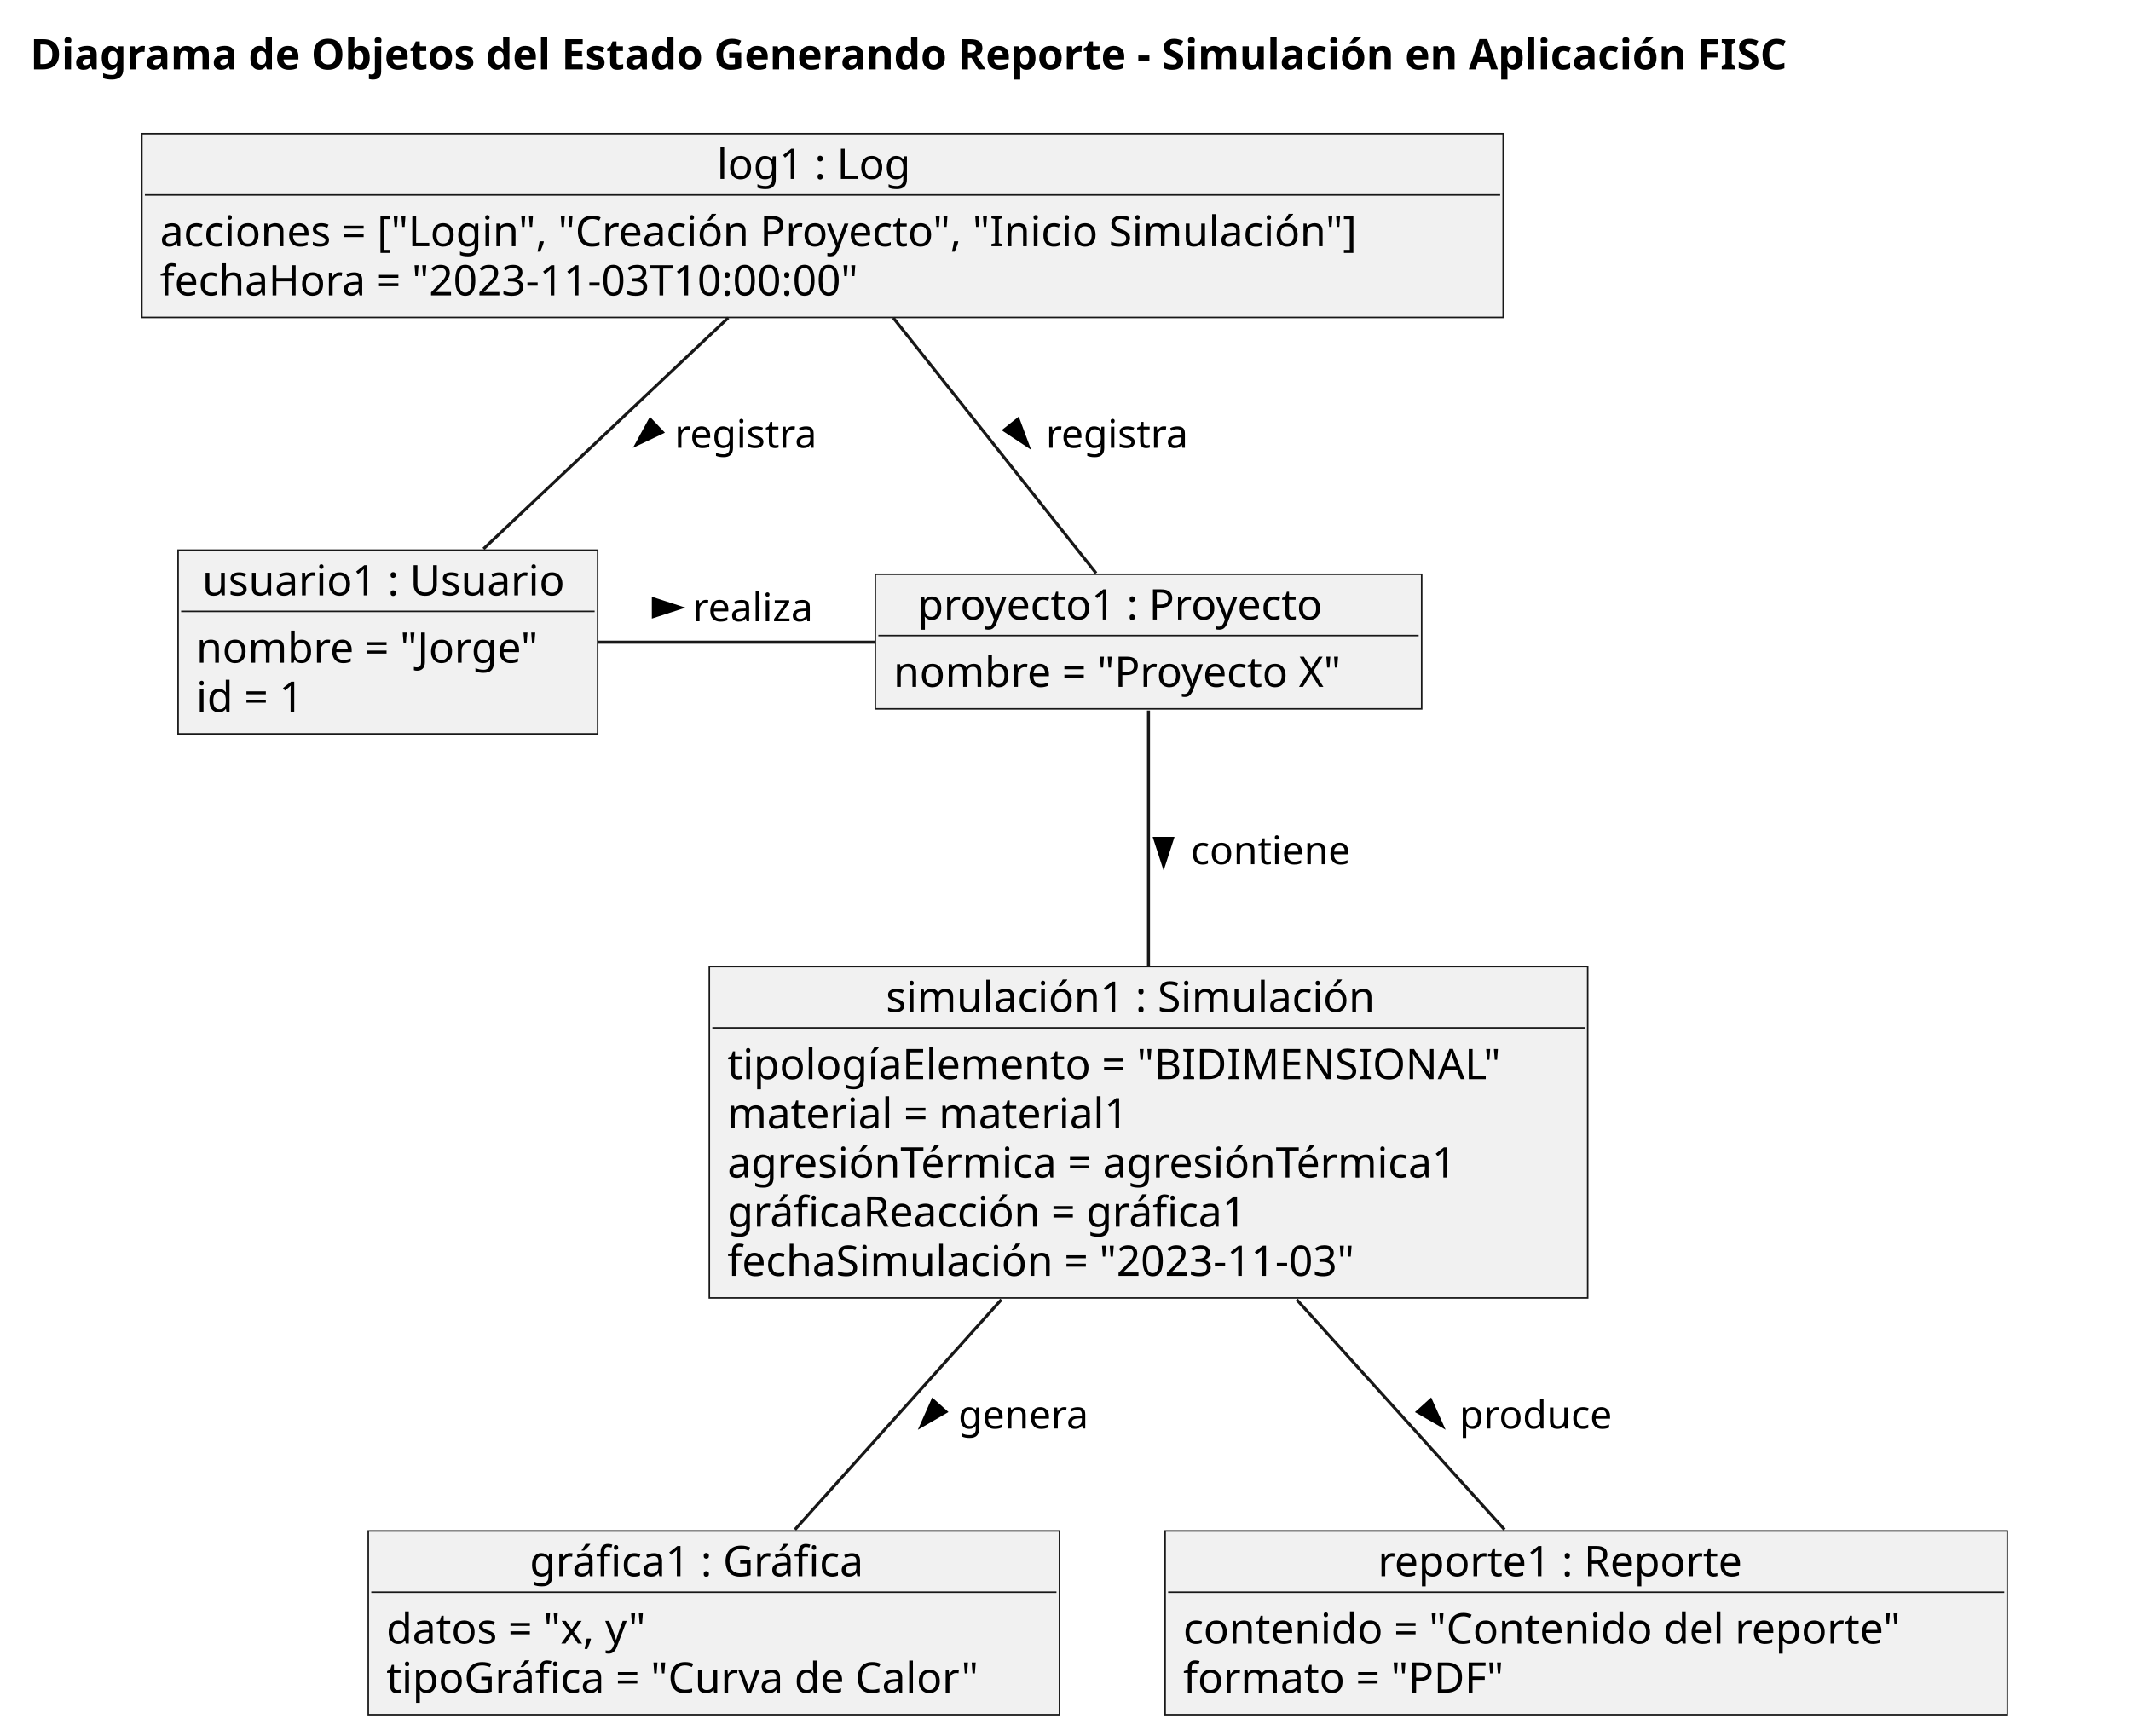
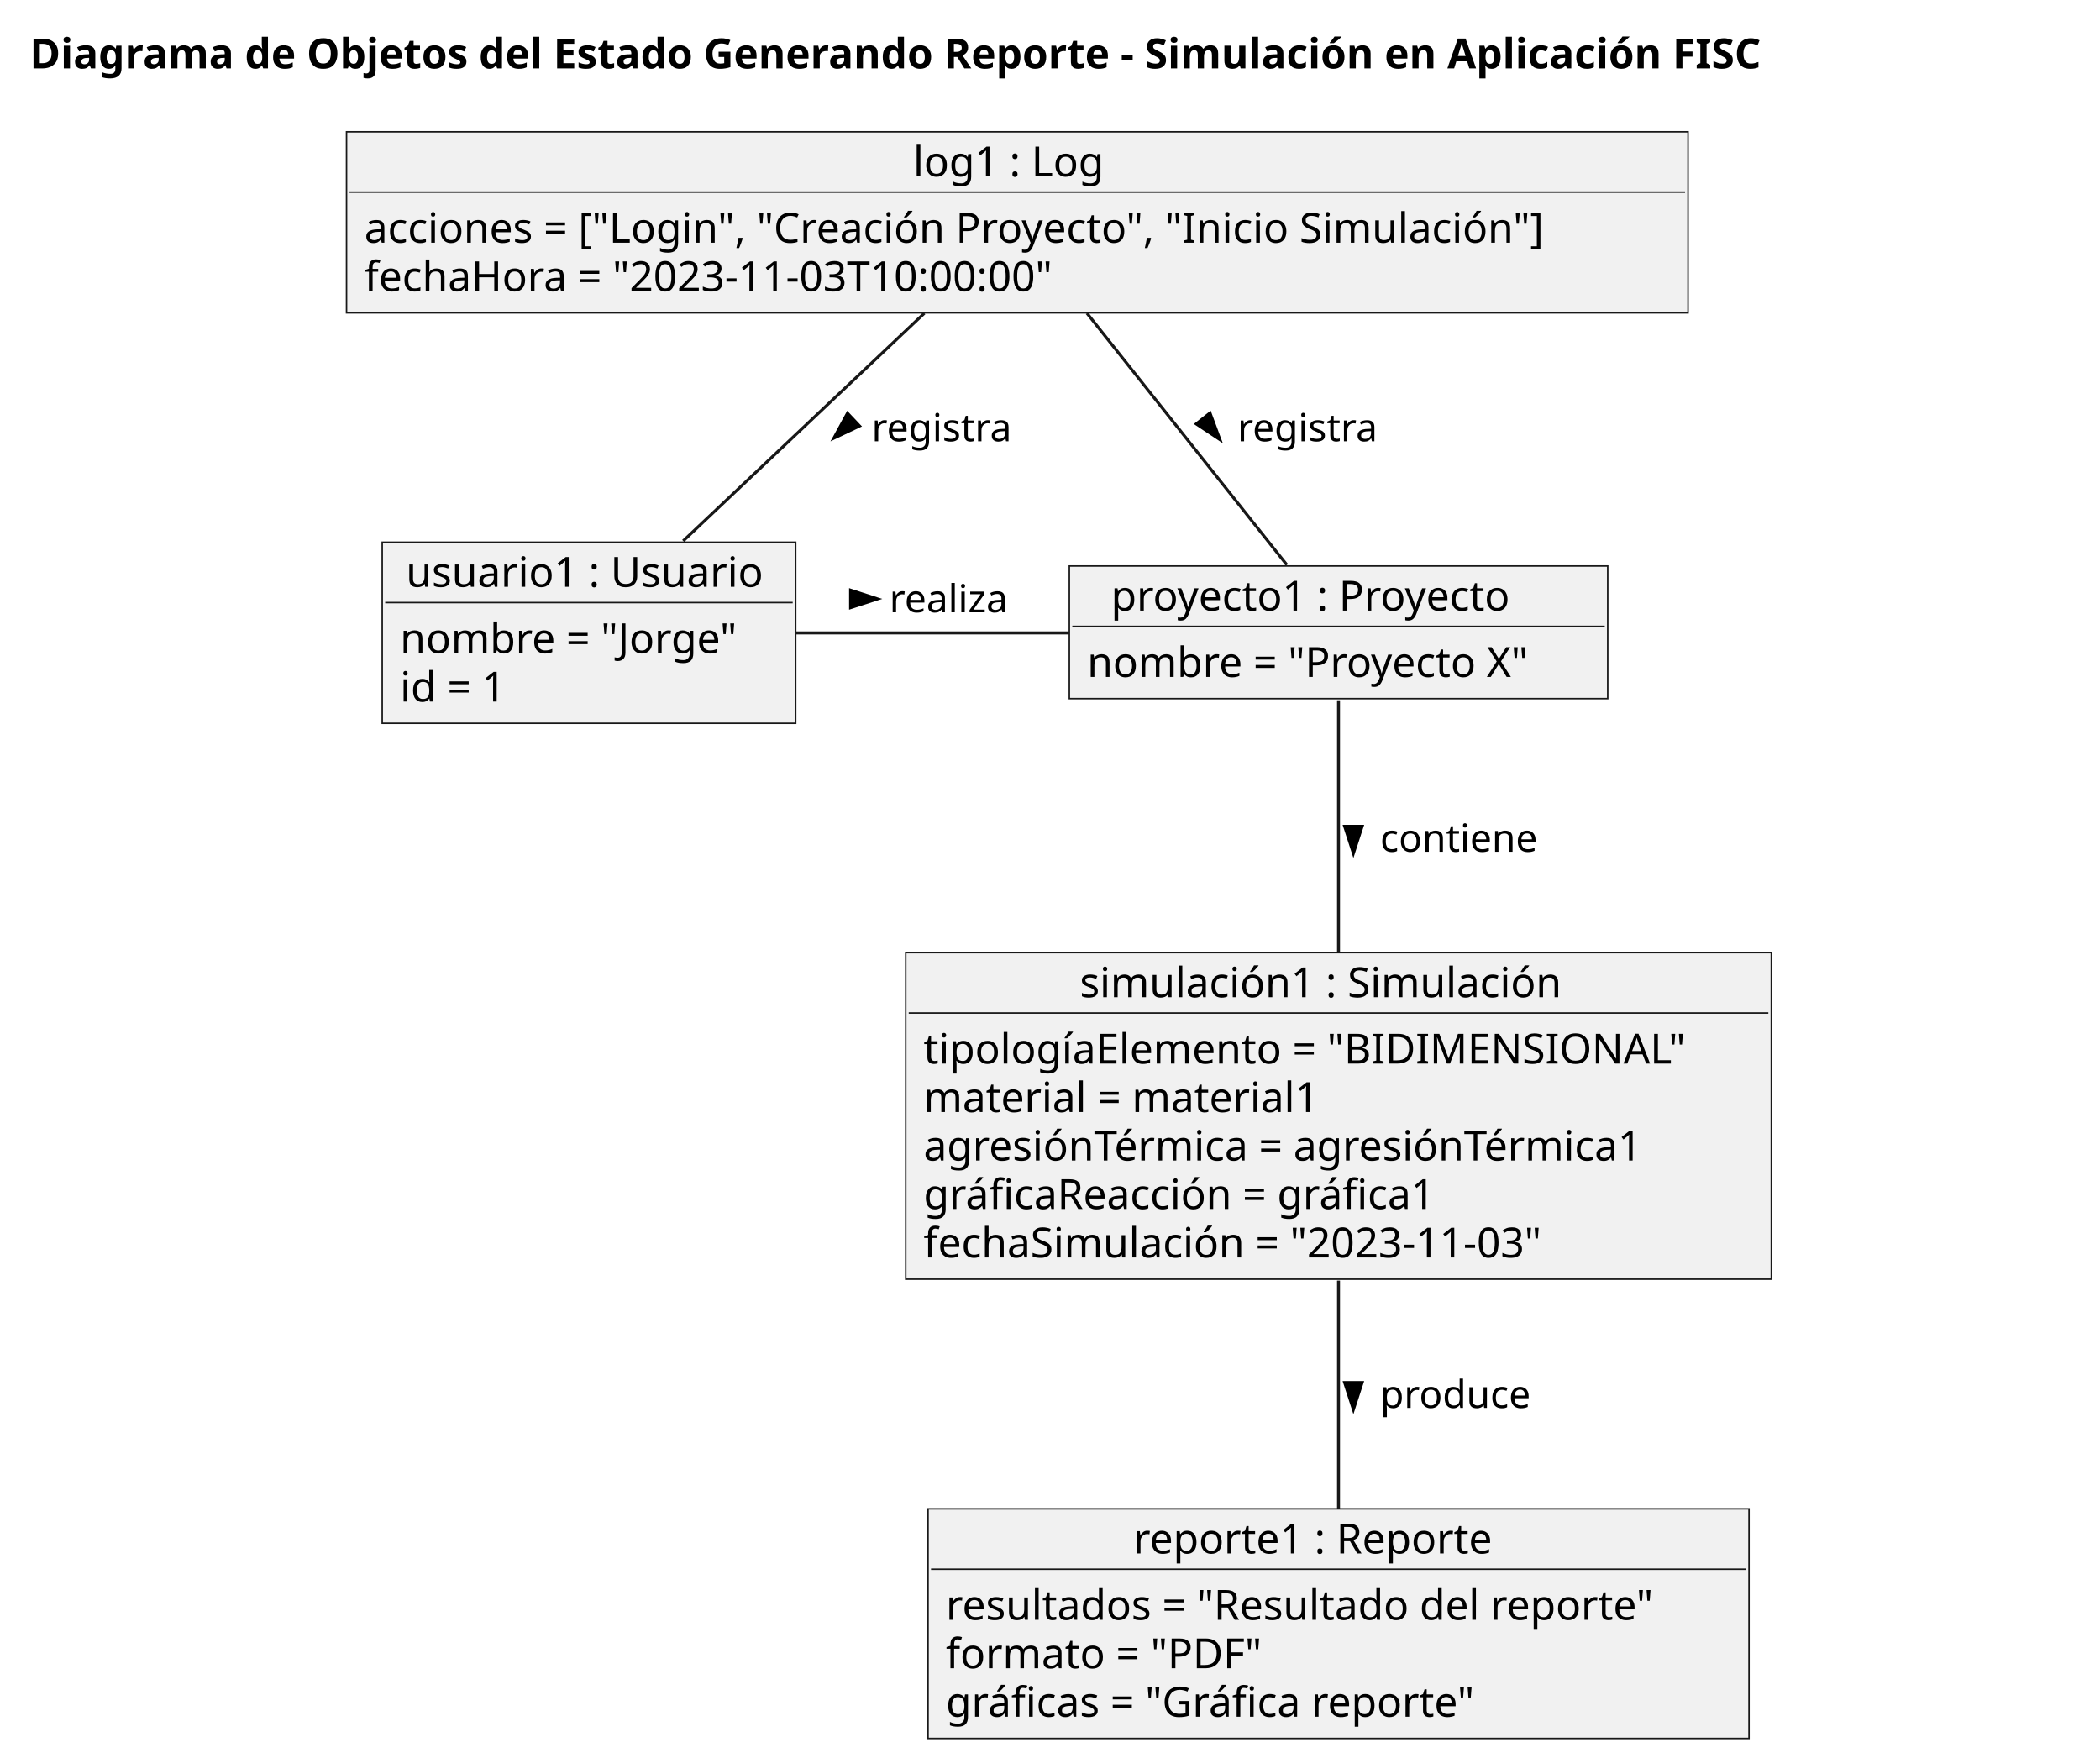
- <svg xmlns="http://www.w3.org/2000/svg" contentStyleType="text/css" height="575px" preserveAspectRatio="none" style="width:706px;height:575px;background:#FFFFFF;" version="1.1" viewBox="0 0 706 575" width="706px" zoomAndPan="magnify">
+ <svg xmlns="http://www.w3.org/2000/svg" contentStyleType="text/css" height="591px" preserveAspectRatio="none" style="width:706px;height:591px;background:#FFFFFF;" version="1.1" viewBox="0 0 706 591" width="706px" zoomAndPan="magnify">
  <defs />
  <g>
    <text fill="#000000" font-family="sans-serif" font-size="14" font-weight="bold" lengthAdjust="spacing" textLength="678" x="10" y="22.995">Diagrama de Objetos del Estado Generando Reporte - Simulación en Aplicación FISC</text>
    <g id="elem_usuario1">
-       <rect fill="#F1F1F1" height="60.891" style="stroke:#181818;stroke-width:0.5;" width="139" x="59" y="182.297" />
-       <text fill="#000000" font-family="sans-serif" font-size="14" lengthAdjust="spacing" textLength="123" x="67" y="197.292">usuario1 : Usuario</text>
-       <line style="stroke:#181818;stroke-width:0.5;" x1="60" x2="197" y1="202.594" y2="202.594" />
-       <text fill="#000000" font-family="sans-serif" font-size="14" lengthAdjust="spacing" textLength="127" x="65" y="219.589">nombre = "Jorge"</text>
-       <text fill="#000000" font-family="sans-serif" font-size="14" lengthAdjust="spacing" textLength="41" x="65" y="235.886">id = 1</text>
+       <rect fill="#F1F1F1" height="60.891" style="stroke:#181818;stroke-width:0.5;" width="139" x="128.5" y="182.297" />
+       <text fill="#000000" font-family="sans-serif" font-size="14" lengthAdjust="spacing" textLength="123" x="136.5" y="197.292">usuario1 : Usuario</text>
+       <line style="stroke:#181818;stroke-width:0.5;" x1="129.5" x2="266.5" y1="202.594" y2="202.594" />
+       <text fill="#000000" font-family="sans-serif" font-size="14" lengthAdjust="spacing" textLength="127" x="134.5" y="219.589">nombre = "Jorge"</text>
+       <text fill="#000000" font-family="sans-serif" font-size="14" lengthAdjust="spacing" textLength="41" x="134.5" y="235.886">id = 1</text>
    </g>
    <g id="elem_proyecto1">
-       <rect fill="#F1F1F1" height="44.594" style="stroke:#181818;stroke-width:0.5;" width="181" x="290" y="190.297" />
-       <text fill="#000000" font-family="sans-serif" font-size="14" lengthAdjust="spacing" textLength="153" x="304" y="205.292">proyecto1 : Proyecto</text>
-       <line style="stroke:#181818;stroke-width:0.5;" x1="291" x2="470" y1="210.594" y2="210.594" />
-       <text fill="#000000" font-family="sans-serif" font-size="14" lengthAdjust="spacing" textLength="169" x="296" y="227.589">nombre = "Proyecto X"</text>
+       <rect fill="#F1F1F1" height="44.594" style="stroke:#181818;stroke-width:0.5;" width="181" x="359.5" y="190.297" />
+       <text fill="#000000" font-family="sans-serif" font-size="14" lengthAdjust="spacing" textLength="153" x="373.5" y="205.292">proyecto1 : Proyecto</text>
+       <line style="stroke:#181818;stroke-width:0.5;" x1="360.5" x2="539.5" y1="210.594" y2="210.594" />
+       <text fill="#000000" font-family="sans-serif" font-size="14" lengthAdjust="spacing" textLength="169" x="365.5" y="227.589">nombre = "Proyecto X"</text>
    </g>
    <g id="elem_simulación1">
-       <rect fill="#F1F1F1" height="109.781" style="stroke:#181818;stroke-width:0.5;" width="291" x="235" y="320.297" />
-       <text fill="#000000" font-family="sans-serif" font-size="14" lengthAdjust="spacing" textLength="174" x="293.5" y="335.292">simulación1 : Simulación</text>
-       <line style="stroke:#181818;stroke-width:0.5;" x1="236" x2="525" y1="340.594" y2="340.594" />
-       <text fill="#000000" font-family="sans-serif" font-size="14" lengthAdjust="spacing" textLength="279" x="241" y="357.589">tipologíaElemento = "BIDIMENSIONAL"</text>
-       <text fill="#000000" font-family="sans-serif" font-size="14" lengthAdjust="spacing" textLength="148" x="241" y="373.886">material = material1</text>
-       <text fill="#000000" font-family="sans-serif" font-size="14" lengthAdjust="spacing" textLength="266" x="241" y="390.183">agresiónTérmica = agresiónTérmica1</text>
-       <text fill="#000000" font-family="sans-serif" font-size="14" lengthAdjust="spacing" textLength="191" x="241" y="406.479">gráficaReacción = gráfica1</text>
-       <text fill="#000000" font-family="sans-serif" font-size="14" lengthAdjust="spacing" textLength="232" x="241" y="422.776">fechaSimulación = "2023-11-03"</text>
-     </g>
-     <g id="elem_gráfica1">
-       <rect fill="#F1F1F1" height="60.891" style="stroke:#181818;stroke-width:0.5;" width="229" x="122" y="507.297" />
-       <text fill="#000000" font-family="sans-serif" font-size="14" lengthAdjust="spacing" textLength="122" x="175.5" y="522.292">gráfica1 : Gráfica</text>
-       <line style="stroke:#181818;stroke-width:0.5;" x1="123" x2="350" y1="527.594" y2="527.594" />
-       <text fill="#000000" font-family="sans-serif" font-size="14" lengthAdjust="spacing" textLength="97" x="128" y="544.589">datos = "x, y"</text>
-       <text fill="#000000" font-family="sans-serif" font-size="14" lengthAdjust="spacing" textLength="217" x="128" y="560.886">tipoGráfica = "Curva de Calor"</text>
+       <rect fill="#F1F1F1" height="109.781" style="stroke:#181818;stroke-width:0.5;" width="291" x="304.5" y="320.297" />
+       <text fill="#000000" font-family="sans-serif" font-size="14" lengthAdjust="spacing" textLength="174" x="363" y="335.292">simulación1 : Simulación</text>
+       <line style="stroke:#181818;stroke-width:0.5;" x1="305.5" x2="594.5" y1="340.594" y2="340.594" />
+       <text fill="#000000" font-family="sans-serif" font-size="14" lengthAdjust="spacing" textLength="279" x="310.5" y="357.589">tipologíaElemento = "BIDIMENSIONAL"</text>
+       <text fill="#000000" font-family="sans-serif" font-size="14" lengthAdjust="spacing" textLength="148" x="310.5" y="373.886">material = material1</text>
+       <text fill="#000000" font-family="sans-serif" font-size="14" lengthAdjust="spacing" textLength="266" x="310.5" y="390.183">agresiónTérmica = agresiónTérmica1</text>
+       <text fill="#000000" font-family="sans-serif" font-size="14" lengthAdjust="spacing" textLength="191" x="310.5" y="406.479">gráficaReacción = gráfica1</text>
+       <text fill="#000000" font-family="sans-serif" font-size="14" lengthAdjust="spacing" textLength="232" x="310.5" y="422.776">fechaSimulación = "2023-11-03"</text>
    </g>
    <g id="elem_log1">
-       <rect fill="#F1F1F1" height="60.891" style="stroke:#181818;stroke-width:0.5;" width="451" x="47" y="44.297" />
-       <text fill="#000000" font-family="sans-serif" font-size="14" lengthAdjust="spacing" textLength="70" x="237.5" y="59.292">log1 : Log</text>
-       <line style="stroke:#181818;stroke-width:0.5;" x1="48" x2="497" y1="64.594" y2="64.594" />
-       <text fill="#000000" font-family="sans-serif" font-size="14" lengthAdjust="spacing" textLength="439" x="53" y="81.589">acciones = ["Login", "Creación Proyecto", "Inicio Simulación"]</text>
-       <text fill="#000000" font-family="sans-serif" font-size="14" lengthAdjust="spacing" textLength="261" x="53" y="97.886">fechaHora = "2023-11-03T10:00:00"</text>
+       <rect fill="#F1F1F1" height="60.891" style="stroke:#181818;stroke-width:0.5;" width="451" x="116.5" y="44.297" />
+       <text fill="#000000" font-family="sans-serif" font-size="14" lengthAdjust="spacing" textLength="70" x="307" y="59.292">log1 : Log</text>
+       <line style="stroke:#181818;stroke-width:0.5;" x1="117.5" x2="566.5" y1="64.594" y2="64.594" />
+       <text fill="#000000" font-family="sans-serif" font-size="14" lengthAdjust="spacing" textLength="439" x="122.5" y="81.589">acciones = ["Login", "Creación Proyecto", "Inicio Simulación"]</text>
+       <text fill="#000000" font-family="sans-serif" font-size="14" lengthAdjust="spacing" textLength="261" x="122.5" y="97.886">fechaHora = "2023-11-03T10:00:00"</text>
    </g>
    <g id="elem_reporte1">
-       <rect fill="#F1F1F1" height="60.891" style="stroke:#181818;stroke-width:0.5;" width="279" x="386" y="507.297" />
-       <text fill="#000000" font-family="sans-serif" font-size="14" lengthAdjust="spacing" textLength="138" x="456.5" y="522.292">reporte1 : Reporte</text>
-       <line style="stroke:#181818;stroke-width:0.5;" x1="387" x2="664" y1="527.594" y2="527.594" />
-       <text fill="#000000" font-family="sans-serif" font-size="14" lengthAdjust="spacing" textLength="267" x="392" y="544.589">contenido = "Contenido del reporte"</text>
-       <text fill="#000000" font-family="sans-serif" font-size="14" lengthAdjust="spacing" textLength="120" x="392" y="560.886">formato = "PDF"</text>
+       <rect fill="#F1F1F1" height="77.188" style="stroke:#181818;stroke-width:0.5;" width="276" x="312" y="507.297" />
+       <text fill="#000000" font-family="sans-serif" font-size="14" lengthAdjust="spacing" textLength="138" x="381" y="522.292">reporte1 : Reporte</text>
+       <line style="stroke:#181818;stroke-width:0.5;" x1="313" x2="587" y1="527.594" y2="527.594" />
+       <text fill="#000000" font-family="sans-serif" font-size="14" lengthAdjust="spacing" textLength="264" x="318" y="544.589">resultados = "Resultado del reporte"</text>
+       <text fill="#000000" font-family="sans-serif" font-size="14" lengthAdjust="spacing" textLength="120" x="318" y="560.886">formato = "PDF"</text>
+       <text fill="#000000" font-family="sans-serif" font-size="14" lengthAdjust="spacing" textLength="200" x="318" y="577.183">gráficas = "Gráfica reporte"</text>
    </g>
    <g id="link_usuario1_proyecto1">
-       <path codeLine="35" d="M198.027,212.797 C226.436,212.797 259.673,212.797 289.941,212.797 " fill="none" id="usuario1-proyecto1" style="stroke:#181818;stroke-width:1.0;" />
-       <polygon fill="#000000" points="225.5,201.363,216.455,198.424,216.455,204.302,225.5,201.363" style="stroke:#000000;stroke-width:1.0;" />
-       <text fill="#000000" font-family="sans-serif" font-size="13" lengthAdjust="spacing" textLength="42" x="229.5" y="205.864">realiza</text>
+       <path codeLine="31" d="M267.527,212.797 C295.936,212.797 329.173,212.797 359.441,212.797 " fill="none" id="usuario1-proyecto1" style="stroke:#181818;stroke-width:1.0;" />
+       <polygon fill="#000000" points="295,201.363,285.955,198.424,285.955,204.302,295,201.363" style="stroke:#000000;stroke-width:1.0;" />
+       <text fill="#000000" font-family="sans-serif" font-size="13" lengthAdjust="spacing" textLength="42" x="299" y="205.864">realiza</text>
    </g>
    <g id="link_proyecto1_simulación1">
-       <path codeLine="36" d="M380.5,235.443 C380.5,257.091 380.5,291.249 380.5,320.268 " fill="none" id="proyecto1-simulación1" style="stroke:#181818;stroke-width:1.0;" />
-       <polygon fill="#000000" points="385.5,286.863,388.439,277.818,382.561,277.818,385.5,286.863" style="stroke:#000000;stroke-width:1.0;" />
-       <text fill="#000000" font-family="sans-serif" font-size="13" lengthAdjust="spacing" textLength="55" x="394.5" y="286.364">contiene</text>
-     </g>
-     <g id="link_simulación1_gráfica1">
-       <path codeLine="37" d="M331.748,430.635 C308.902,456.099 282.558,485.462 263.374,506.843 " fill="none" id="simulación1-gráfica1" style="stroke:#181818;stroke-width:1.0;" />
-       <polygon fill="#000000" points="305.161,472.585,313.389,467.815,309.014,463.89,305.161,472.585" style="stroke:#000000;stroke-width:1.0;" />
-       <text fill="#000000" font-family="sans-serif" font-size="13" lengthAdjust="spacing" textLength="45" x="317.5" y="473.364">genera</text>
+       <path codeLine="32" d="M450,235.443 C450,257.091 450,291.249 450,320.268 " fill="none" id="proyecto1-simulación1" style="stroke:#181818;stroke-width:1.0;" />
+       <polygon fill="#000000" points="455,286.863,457.939,277.818,452.061,277.818,455,286.863" style="stroke:#000000;stroke-width:1.0;" />
+       <text fill="#000000" font-family="sans-serif" font-size="13" lengthAdjust="spacing" textLength="55" x="464" y="286.364">contiene</text>
    </g>
    <g id="link_simulación1_reporte1">
-       <path codeLine="38" d="M429.59,430.635 C452.595,456.099 479.122,485.462 498.439,506.843 " fill="none" id="simulación1-reporte1" style="stroke:#181818;stroke-width:1.0;" />
-       <polygon fill="#000000" points="477.852,472.573,473.969,463.892,469.608,467.832,477.852,472.573" style="stroke:#000000;stroke-width:1.0;" />
-       <text fill="#000000" font-family="sans-serif" font-size="13" lengthAdjust="spacing" textLength="52" x="483.5" y="473.364">produce</text>
+       <path codeLine="33" d="M450,430.539 C450,455.553 450,484.626 450,507.185 " fill="none" id="simulación1-reporte1" style="stroke:#181818;stroke-width:1.0;" />
+       <polygon fill="#000000" points="455,473.863,457.939,464.818,452.061,464.818,455,473.863" style="stroke:#000000;stroke-width:1.0;" />
+       <text fill="#000000" font-family="sans-serif" font-size="13" lengthAdjust="spacing" textLength="52" x="464" y="473.364">produce</text>
    </g>
    <g id="link_log1_usuario1">
-       <path codeLine="39" d="M241.254,105.307 C217.266,127.962 184.279,159.117 160.182,181.875 " fill="none" id="log1-usuario1" style="stroke:#181818;stroke-width:1.0;" />
-       <polygon fill="#000000" points="210.865,147.296,219.459,143.222,215.423,138.949,210.865,147.296" style="stroke:#000000;stroke-width:1.0;" />
-       <text fill="#000000" font-family="sans-serif" font-size="13" lengthAdjust="spacing" textLength="49" x="223.5" y="148.364">registra</text>
+       <path codeLine="34" d="M310.754,105.307 C286.766,127.962 253.779,159.117 229.682,181.875 " fill="none" id="log1-usuario1" style="stroke:#181818;stroke-width:1.0;" />
+       <polygon fill="#000000" points="280.365,147.296,288.959,143.222,284.923,138.949,280.365,147.296" style="stroke:#000000;stroke-width:1.0;" />
+       <text fill="#000000" font-family="sans-serif" font-size="13" lengthAdjust="spacing" textLength="49" x="293" y="148.364">registra</text>
    </g>
    <g id="link_log1_proyecto1">
-       <path codeLine="40" d="M295.934,105.307 C316.159,130.775 344.913,166.983 363.135,189.93 " fill="none" id="log1-proyecto1" style="stroke:#181818;stroke-width:1.0;" />
-       <polygon fill="#000000" points="340.609,147.779,337.286,138.868,332.683,142.523,340.609,147.779" style="stroke:#000000;stroke-width:1.0;" />
-       <text fill="#000000" font-family="sans-serif" font-size="13" lengthAdjust="spacing" textLength="49" x="346.5" y="148.364">registra</text>
+       <path codeLine="35" d="M365.434,105.307 C385.659,130.775 414.413,166.983 432.635,189.93 " fill="none" id="log1-proyecto1" style="stroke:#181818;stroke-width:1.0;" />
+       <polygon fill="#000000" points="410.109,147.779,406.786,138.868,402.183,142.523,410.109,147.779" style="stroke:#000000;stroke-width:1.0;" />
+       <text fill="#000000" font-family="sans-serif" font-size="13" lengthAdjust="spacing" textLength="49" x="416" y="148.364">registra</text>
    </g>
  </g>
</svg>
